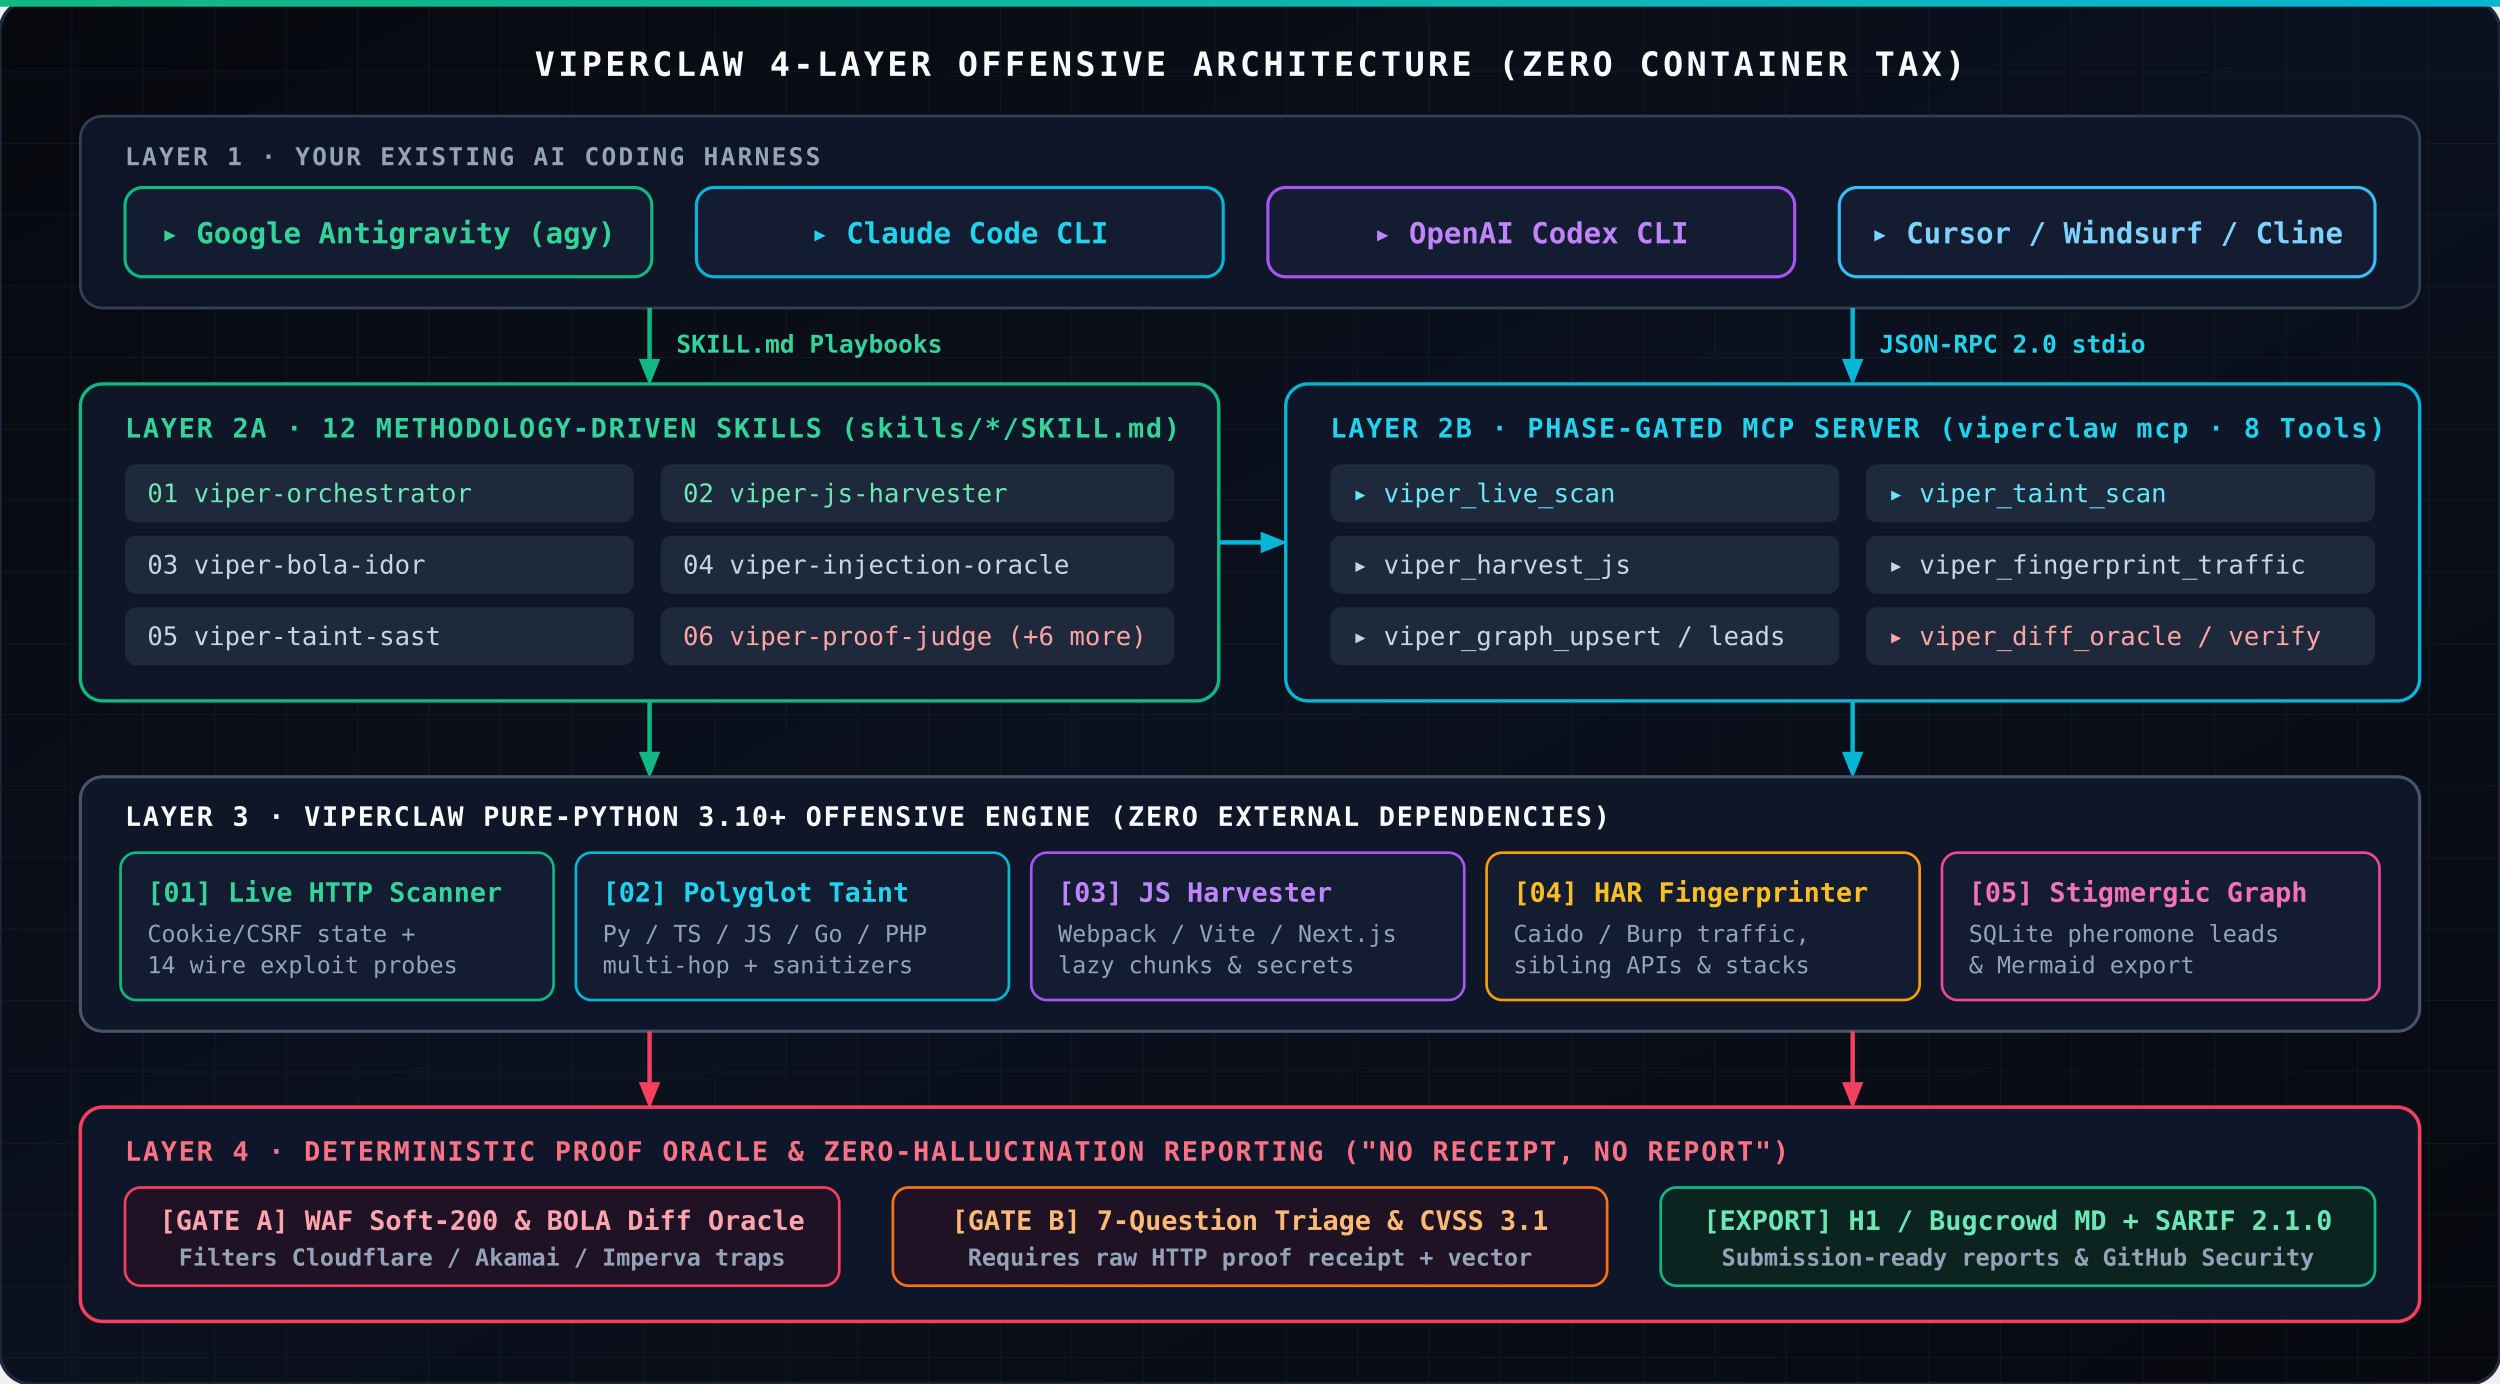
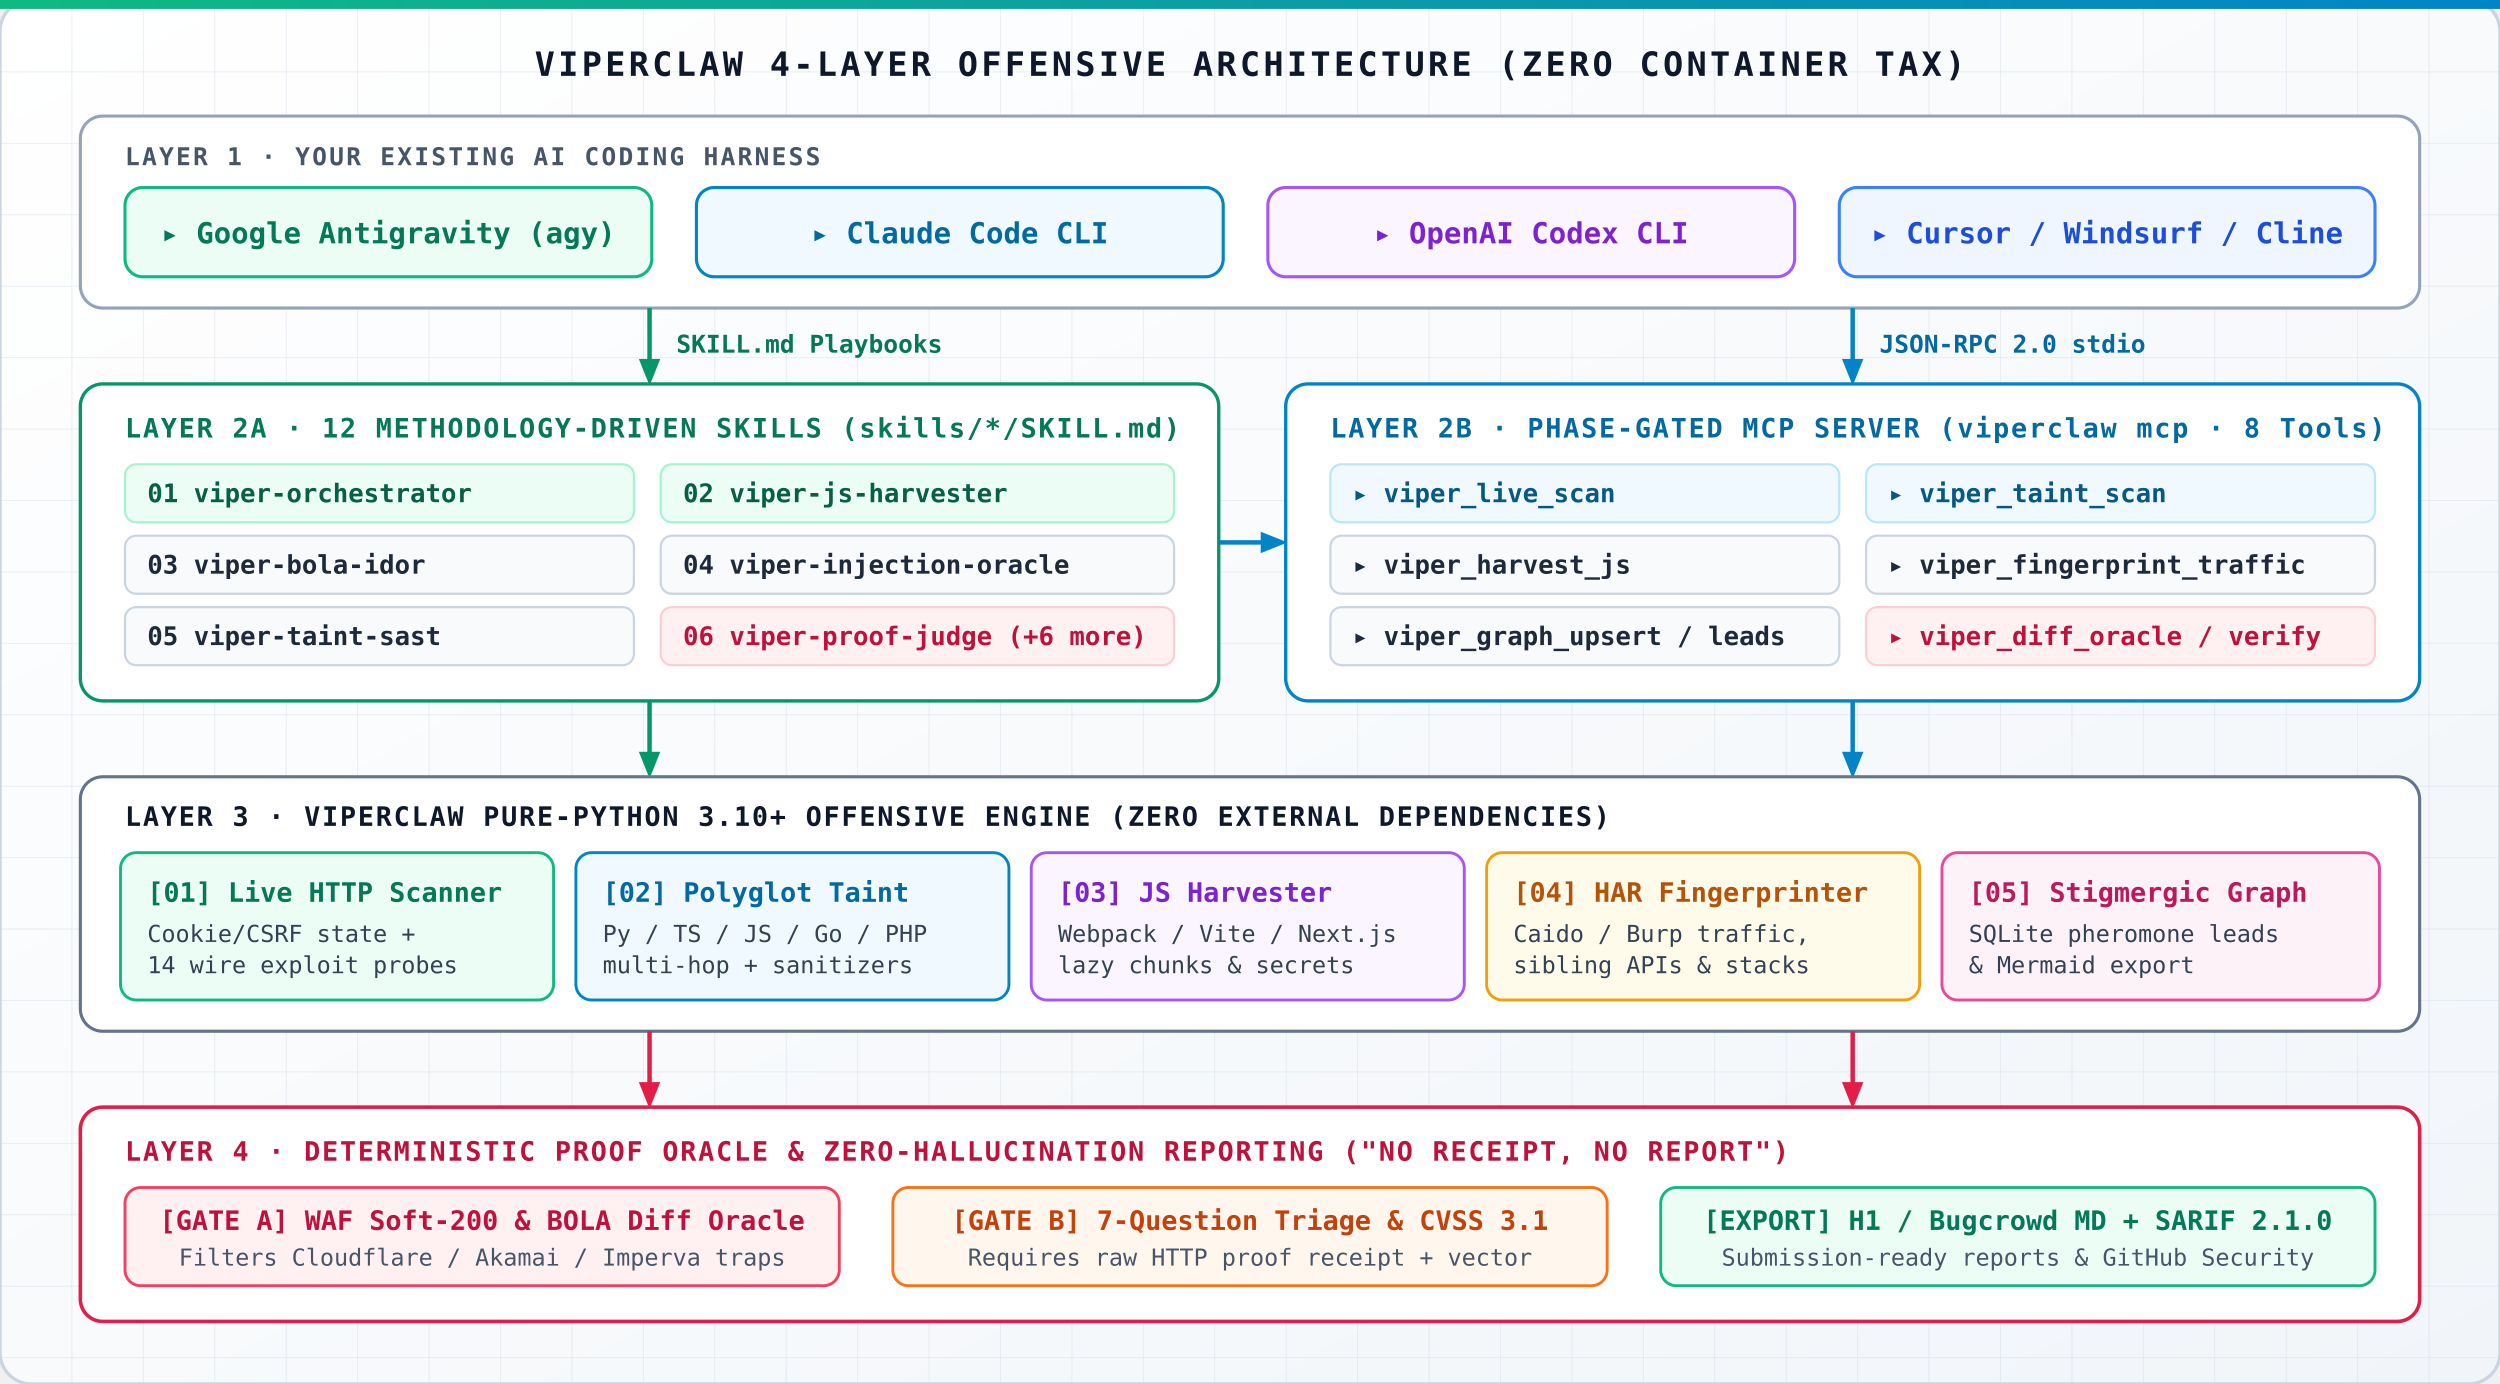
<svg xmlns="http://www.w3.org/2000/svg" viewBox="0 0 1120 620" width="100%" height="100%">
  <defs>
    <linearGradient id="bgArch" x1="0%" y1="0%" x2="100%" y2="100%">
-       <stop offset="0%" stop-color="#07090e" />
-       <stop offset="50%" stop-color="#0b111e" />
-       <stop offset="100%" stop-color="#07090e" />
+       <stop offset="0%" stop-color="#ffffff" />
+       <stop offset="50%" stop-color="#f8fafc" />
+       <stop offset="100%" stop-color="#f1f5f9" />
    </linearGradient>
    <linearGradient id="emeraldGrad" x1="0%" y1="0%" x2="100%" y2="0%">
      <stop offset="0%" stop-color="#10b981" />
-       <stop offset="100%" stop-color="#06b6d4" />
+       <stop offset="100%" stop-color="#0284c7" />
    </linearGradient>
    <pattern id="gridArch" width="32" height="32" patternUnits="userSpaceOnUse">
-       <path d="M 32 0 L 0 0 0 32" fill="none" stroke="#1e293b" stroke-width="0.6" stroke-opacity="0.5" />
+       <path d="M 32 0 L 0 0 0 32" fill="none" stroke="#cbd5e1" stroke-width="0.6" stroke-opacity="0.5" />
    </pattern>
    <marker id="arrowEmerald" viewBox="0 0 10 10" refX="6" refY="5" markerWidth="6" markerHeight="6" orient="auto-start-reverse">
-       <path d="M 0 1 L 10 5 L 0 9 z" fill="#10b981" />
+       <path d="M 0 1 L 10 5 L 0 9 z" fill="#059669" />
    </marker>
    <marker id="arrowCyan" viewBox="0 0 10 10" refX="6" refY="5" markerWidth="6" markerHeight="6" orient="auto-start-reverse">
-       <path d="M 0 1 L 10 5 L 0 9 z" fill="#06b6d4" />
+       <path d="M 0 1 L 10 5 L 0 9 z" fill="#0284c7" />
    </marker>
    <marker id="arrowRose" viewBox="0 0 10 10" refX="6" refY="5" markerWidth="6" markerHeight="6" orient="auto-start-reverse">
-       <path d="M 0 1 L 10 5 L 0 9 z" fill="#f43f5e" />
+       <path d="M 0 1 L 10 5 L 0 9 z" fill="#e11d48" />
    </marker>
  </defs>
-   <rect width="1120" height="620" rx="14" fill="url(#bgArch)" stroke="#1e293b" stroke-width="1.5" />
+   <rect width="1120" height="620" rx="14" fill="url(#bgArch)" stroke="#cbd5e1" stroke-width="1.5" />
  <rect width="1120" height="620" rx="14" fill="url(#gridArch)" />
-   <rect x="0" y="0" width="1120" height="3" fill="url(#emeraldGrad)" />
-   <text x="560" y="34" text-anchor="middle" fill="#f8fafc" font-family="ui-monospace, SFMono-Regular, Menlo, Monaco, Consolas, monospace" font-size="15" font-weight="700" letter-spacing="1.5">
+   <rect x="0" y="0" width="1120" height="4" fill="url(#emeraldGrad)" />
+   <text x="560" y="34" text-anchor="middle" fill="#0f172a" font-family="ui-monospace, SFMono-Regular, Menlo, Monaco, Consolas, monospace" font-size="15" font-weight="800" letter-spacing="1.5">
    VIPERCLAW 4-LAYER OFFENSIVE ARCHITECTURE (ZERO CONTAINER TAX)
  </text>
-   <rect x="36" y="52" width="1048" height="86" rx="10" fill="#0f172a" fill-opacity="0.88" stroke="#334155" stroke-width="1.2" />
-   <text x="56" y="74" fill="#94a3b8" font-family="ui-monospace, SFMono-Regular, Menlo, Monaco, Consolas, monospace" font-size="11" font-weight="700" letter-spacing="1">
+   <rect x="36" y="52" width="1048" height="86" rx="10" fill="#ffffff" stroke="#94a3b8" stroke-width="1.4" />
+   <text x="56" y="74" fill="#475569" font-family="ui-monospace, SFMono-Regular, Menlo, Monaco, Consolas, monospace" font-size="11" font-weight="700" letter-spacing="1">
    LAYER 1 · YOUR EXISTING AI CODING HARNESS
  </text>
  <g transform="translate(56, 84)" font-family="ui-monospace, SFMono-Regular, Menlo, Monaco, Consolas, monospace" font-size="13" font-weight="700">
-     <rect x="0" y="0" width="236" height="40" rx="8" fill="#131c31" stroke="#10b981" stroke-width="1.4" />
-     <text x="118" y="25" text-anchor="middle" fill="#34d399">▸ Google Antigravity (agy)</text>
-     <rect x="256" y="0" width="236" height="40" rx="8" fill="#131c31" stroke="#06b6d4" stroke-width="1.4" />
-     <text x="374" y="25" text-anchor="middle" fill="#22d3ee">▸ Claude Code CLI</text>
-     <rect x="512" y="0" width="236" height="40" rx="8" fill="#131c31" stroke="#a855f7" stroke-width="1.4" />
-     <text x="630" y="25" text-anchor="middle" fill="#c084fc">▸ OpenAI Codex CLI</text>
-     <rect x="768" y="0" width="240" height="40" rx="8" fill="#131c31" stroke="#38bdf8" stroke-width="1.4" />
-     <text x="888" y="25" text-anchor="middle" fill="#7dd3fc">▸ Cursor / Windsurf / Cline</text>
+     <rect x="0" y="0" width="236" height="40" rx="8" fill="#ecfdf5" stroke="#10b981" stroke-width="1.4" />
+     <text x="118" y="25" text-anchor="middle" fill="#047857">▸ Google Antigravity (agy)</text>
+     <rect x="256" y="0" width="236" height="40" rx="8" fill="#f0f9ff" stroke="#0284c7" stroke-width="1.4" />
+     <text x="374" y="25" text-anchor="middle" fill="#0369a1">▸ Claude Code CLI</text>
+     <rect x="512" y="0" width="236" height="40" rx="8" fill="#faf5ff" stroke="#a855f7" stroke-width="1.4" />
+     <text x="630" y="25" text-anchor="middle" fill="#7e22ce">▸ OpenAI Codex CLI</text>
+     <rect x="768" y="0" width="240" height="40" rx="8" fill="#eff6ff" stroke="#3b82f6" stroke-width="1.4" />
+     <text x="888" y="25" text-anchor="middle" fill="#1d4ed8">▸ Cursor / Windsurf / Cline</text>
  </g>
-   <line x1="291" y1="138" x2="291" y2="168" stroke="#10b981" stroke-width="2" marker-end="url(#arrowEmerald)" />
-   <text x="303" y="158" fill="#34d399" font-family="ui-monospace, SFMono-Regular, Menlo, Monaco, Consolas, monospace" font-size="11" font-weight="600">SKILL.md Playbooks</text>
-   <line x1="830" y1="138" x2="830" y2="168" stroke="#06b6d4" stroke-width="2" marker-end="url(#arrowCyan)" />
-   <text x="842" y="158" fill="#22d3ee" font-family="ui-monospace, SFMono-Regular, Menlo, Monaco, Consolas, monospace" font-size="11" font-weight="600">JSON-RPC 2.0 stdio</text>
-   <rect x="36" y="172" width="510" height="142" rx="10" fill="#0f172a" fill-opacity="0.92" stroke="#10b981" stroke-width="1.5" />
-   <text x="56" y="196" fill="#34d399" font-family="ui-monospace, SFMono-Regular, Menlo, Monaco, Consolas, monospace" font-size="12" font-weight="700" letter-spacing="0.8">
+   <line x1="291" y1="138" x2="291" y2="168" stroke="#059669" stroke-width="2" marker-end="url(#arrowEmerald)" />
+   <text x="303" y="158" fill="#047857" font-family="ui-monospace, SFMono-Regular, Menlo, Monaco, Consolas, monospace" font-size="11" font-weight="700">SKILL.md Playbooks</text>
+   <line x1="830" y1="138" x2="830" y2="168" stroke="#0284c7" stroke-width="2" marker-end="url(#arrowCyan)" />
+   <text x="842" y="158" fill="#0369a1" font-family="ui-monospace, SFMono-Regular, Menlo, Monaco, Consolas, monospace" font-size="11" font-weight="700">JSON-RPC 2.0 stdio</text>
+   <rect x="36" y="172" width="510" height="142" rx="10" fill="#ffffff" stroke="#059669" stroke-width="1.5" />
+   <text x="56" y="196" fill="#047857" font-family="ui-monospace, SFMono-Regular, Menlo, Monaco, Consolas, monospace" font-size="12" font-weight="800" letter-spacing="0.8">
    LAYER 2A · 12 METHODOLOGY-DRIVEN SKILLS (skills/*/SKILL.md)
  </text>
-   <g transform="translate(56, 208)" font-family="ui-monospace, SFMono-Regular, Menlo, Monaco, Consolas, monospace" font-size="11.5" fill="#e2e8f0">
-     <rect x="0" y="0" width="228" height="26" rx="5" fill="#1e293b" />
-     <text x="10" y="17" fill="#6ee7b7">01 viper-orchestrator</text>
-     <rect x="240" y="0" width="230" height="26" rx="5" fill="#1e293b" />
-     <text x="250" y="17" fill="#6ee7b7">02 viper-js-harvester</text>
-     <rect x="0" y="32" width="228" height="26" rx="5" fill="#1e293b" />
-     <text x="10" y="49" fill="#cbd5e1">03 viper-bola-idor</text>
-     <rect x="240" y="32" width="230" height="26" rx="5" fill="#1e293b" />
-     <text x="250" y="49" fill="#cbd5e1">04 viper-injection-oracle</text>
-     <rect x="0" y="64" width="228" height="26" rx="5" fill="#1e293b" />
-     <text x="10" y="81" fill="#cbd5e1">05 viper-taint-sast</text>
-     <rect x="240" y="64" width="230" height="26" rx="5" fill="#1e293b" />
-     <text x="250" y="81" fill="#fca5a5">06 viper-proof-judge (+6 more)</text>
+   <g transform="translate(56, 208)" font-family="ui-monospace, SFMono-Regular, Menlo, Monaco, Consolas, monospace" font-size="11.5" font-weight="600">
+     <rect x="0" y="0" width="228" height="26" rx="5" fill="#ecfdf5" stroke="#a7f3d0" stroke-width="1" />
+     <text x="10" y="17" fill="#065f46">01 viper-orchestrator</text>
+     <rect x="240" y="0" width="230" height="26" rx="5" fill="#ecfdf5" stroke="#a7f3d0" stroke-width="1" />
+     <text x="250" y="17" fill="#065f46">02 viper-js-harvester</text>
+     <rect x="0" y="32" width="228" height="26" rx="5" fill="#f8fafc" stroke="#cbd5e1" stroke-width="1" />
+     <text x="10" y="49" fill="#1e293b">03 viper-bola-idor</text>
+     <rect x="240" y="32" width="230" height="26" rx="5" fill="#f8fafc" stroke="#cbd5e1" stroke-width="1" />
+     <text x="250" y="49" fill="#1e293b">04 viper-injection-oracle</text>
+     <rect x="0" y="64" width="228" height="26" rx="5" fill="#f8fafc" stroke="#cbd5e1" stroke-width="1" />
+     <text x="10" y="81" fill="#1e293b">05 viper-taint-sast</text>
+     <rect x="240" y="64" width="230" height="26" rx="5" fill="#fff1f2" stroke="#fecdd3" stroke-width="1" />
+     <text x="250" y="81" fill="#be123c">06 viper-proof-judge (+6 more)</text>
  </g>
-   <line x1="546" y1="243" x2="572" y2="243" stroke="#06b6d4" stroke-width="2" marker-end="url(#arrowCyan)" />
-   <rect x="576" y="172" width="508" height="142" rx="10" fill="#0f172a" fill-opacity="0.92" stroke="#06b6d4" stroke-width="1.5" />
-   <text x="596" y="196" fill="#22d3ee" font-family="ui-monospace, SFMono-Regular, Menlo, Monaco, Consolas, monospace" font-size="12" font-weight="700" letter-spacing="0.8">
+   <line x1="546" y1="243" x2="572" y2="243" stroke="#0284c7" stroke-width="2" marker-end="url(#arrowCyan)" />
+   <rect x="576" y="172" width="508" height="142" rx="10" fill="#ffffff" stroke="#0284c7" stroke-width="1.5" />
+   <text x="596" y="196" fill="#0369a1" font-family="ui-monospace, SFMono-Regular, Menlo, Monaco, Consolas, monospace" font-size="12" font-weight="800" letter-spacing="0.8">
    LAYER 2B · PHASE-GATED MCP SERVER (viperclaw mcp · 8 Tools)
  </text>
-   <g transform="translate(596, 208)" font-family="ui-monospace, SFMono-Regular, Menlo, Monaco, Consolas, monospace" font-size="11.5" fill="#e2e8f0">
-     <rect x="0" y="0" width="228" height="26" rx="5" fill="#1e293b" />
-     <text x="10" y="17" fill="#67e8f9">▸ viper_live_scan</text>
-     <rect x="240" y="0" width="228" height="26" rx="5" fill="#1e293b" />
-     <text x="250" y="17" fill="#67e8f9">▸ viper_taint_scan</text>
-     <rect x="0" y="32" width="228" height="26" rx="5" fill="#1e293b" />
-     <text x="10" y="49" fill="#cbd5e1">▸ viper_harvest_js</text>
-     <rect x="240" y="32" width="228" height="26" rx="5" fill="#1e293b" />
-     <text x="250" y="49" fill="#cbd5e1">▸ viper_fingerprint_traffic</text>
-     <rect x="0" y="64" width="228" height="26" rx="5" fill="#1e293b" />
-     <text x="10" y="81" fill="#cbd5e1">▸ viper_graph_upsert / leads</text>
-     <rect x="240" y="64" width="228" height="26" rx="5" fill="#1e293b" />
-     <text x="250" y="81" fill="#fca5a5">▸ viper_diff_oracle / verify</text>
+   <g transform="translate(596, 208)" font-family="ui-monospace, SFMono-Regular, Menlo, Monaco, Consolas, monospace" font-size="11.5" font-weight="600">
+     <rect x="0" y="0" width="228" height="26" rx="5" fill="#f0f9ff" stroke="#bae6fd" stroke-width="1" />
+     <text x="10" y="17" fill="#075985">▸ viper_live_scan</text>
+     <rect x="240" y="0" width="228" height="26" rx="5" fill="#f0f9ff" stroke="#bae6fd" stroke-width="1" />
+     <text x="250" y="17" fill="#075985">▸ viper_taint_scan</text>
+     <rect x="0" y="32" width="228" height="26" rx="5" fill="#f8fafc" stroke="#cbd5e1" stroke-width="1" />
+     <text x="10" y="49" fill="#1e293b">▸ viper_harvest_js</text>
+     <rect x="240" y="32" width="228" height="26" rx="5" fill="#f8fafc" stroke="#cbd5e1" stroke-width="1" />
+     <text x="250" y="49" fill="#1e293b">▸ viper_fingerprint_traffic</text>
+     <rect x="0" y="64" width="228" height="26" rx="5" fill="#f8fafc" stroke="#cbd5e1" stroke-width="1" />
+     <text x="10" y="81" fill="#1e293b">▸ viper_graph_upsert / leads</text>
+     <rect x="240" y="64" width="228" height="26" rx="5" fill="#fff1f2" stroke="#fecdd3" stroke-width="1" />
+     <text x="250" y="81" fill="#be123c">▸ viper_diff_oracle / verify</text>
  </g>
-   <line x1="291" y1="314" x2="291" y2="344" stroke="#10b981" stroke-width="2" marker-end="url(#arrowEmerald)" />
-   <line x1="830" y1="314" x2="830" y2="344" stroke="#06b6d4" stroke-width="2" marker-end="url(#arrowCyan)" />
-   <rect x="36" y="348" width="1048" height="114" rx="10" fill="#0f172a" fill-opacity="0.92" stroke="#475569" stroke-width="1.4" />
-   <text x="56" y="370" fill="#f8fafc" font-family="ui-monospace, SFMono-Regular, Menlo, Monaco, Consolas, monospace" font-size="12" font-weight="700" letter-spacing="0.8">
+   <line x1="291" y1="314" x2="291" y2="344" stroke="#059669" stroke-width="2" marker-end="url(#arrowEmerald)" />
+   <line x1="830" y1="314" x2="830" y2="344" stroke="#0284c7" stroke-width="2" marker-end="url(#arrowCyan)" />
+   <rect x="36" y="348" width="1048" height="114" rx="10" fill="#ffffff" stroke="#64748b" stroke-width="1.4" />
+   <text x="56" y="370" fill="#0f172a" font-family="ui-monospace, SFMono-Regular, Menlo, Monaco, Consolas, monospace" font-size="12" font-weight="800" letter-spacing="0.8">
    LAYER 3 · VIPERCLAW PURE-PYTHON 3.10+ OFFENSIVE ENGINE (ZERO EXTERNAL DEPENDENCIES)
  </text>
  <g transform="translate(54, 382)" font-family="ui-monospace, SFMono-Regular, Menlo, Monaco, Consolas, monospace">
-     <rect x="0" y="0" width="194" height="66" rx="7" fill="#131c31" stroke="#10b981" stroke-width="1.2" />
-     <text x="12" y="22" fill="#34d399" font-size="12" font-weight="700">[01] Live HTTP Scanner</text>
-     <text x="12" y="40" fill="#94a3b8" font-size="10.5">Cookie/CSRF state +</text>
-     <text x="12" y="54" fill="#94a3b8" font-size="10.5">14 wire exploit probes</text>
-     <rect x="204" y="0" width="194" height="66" rx="7" fill="#131c31" stroke="#06b6d4" stroke-width="1.2" />
-     <text x="216" y="22" fill="#22d3ee" font-size="12" font-weight="700">[02] Polyglot Taint</text>
-     <text x="216" y="40" fill="#94a3b8" font-size="10.5">Py / TS / JS / Go / PHP</text>
-     <text x="216" y="54" fill="#94a3b8" font-size="10.5">multi-hop + sanitizers</text>
-     <rect x="408" y="0" width="194" height="66" rx="7" fill="#131c31" stroke="#a855f7" stroke-width="1.2" />
-     <text x="420" y="22" fill="#c084fc" font-size="12" font-weight="700">[03] JS Harvester</text>
-     <text x="420" y="40" fill="#94a3b8" font-size="10.5">Webpack / Vite / Next.js</text>
-     <text x="420" y="54" fill="#94a3b8" font-size="10.5">lazy chunks &amp; secrets</text>
-     <rect x="612" y="0" width="194" height="66" rx="7" fill="#131c31" stroke="#f59e0b" stroke-width="1.2" />
-     <text x="624" y="22" fill="#fbbf24" font-size="12" font-weight="700">[04] HAR Fingerprinter</text>
-     <text x="624" y="40" fill="#94a3b8" font-size="10.5">Caido / Burp traffic,</text>
-     <text x="624" y="54" fill="#94a3b8" font-size="10.5">sibling APIs &amp; stacks</text>
-     <rect x="816" y="0" width="196" height="66" rx="7" fill="#131c31" stroke="#ec4899" stroke-width="1.2" />
-     <text x="828" y="22" fill="#f472b6" font-size="12" font-weight="700">[05] Stigmergic Graph</text>
-     <text x="828" y="40" fill="#94a3b8" font-size="10.5">SQLite pheromone leads</text>
-     <text x="828" y="54" fill="#94a3b8" font-size="10.5">&amp; Mermaid export</text>
+     <rect x="0" y="0" width="194" height="66" rx="7" fill="#ecfdf5" stroke="#10b981" stroke-width="1.3" />
+     <text x="12" y="22" fill="#047857" font-size="12" font-weight="800">[01] Live HTTP Scanner</text>
+     <text x="12" y="40" fill="#334155" font-size="10.5" font-weight="500">Cookie/CSRF state +</text>
+     <text x="12" y="54" fill="#334155" font-size="10.5" font-weight="500">14 wire exploit probes</text>
+     <rect x="204" y="0" width="194" height="66" rx="7" fill="#f0f9ff" stroke="#0284c7" stroke-width="1.3" />
+     <text x="216" y="22" fill="#0369a1" font-size="12" font-weight="800">[02] Polyglot Taint</text>
+     <text x="216" y="40" fill="#334155" font-size="10.5" font-weight="500">Py / TS / JS / Go / PHP</text>
+     <text x="216" y="54" fill="#334155" font-size="10.5" font-weight="500">multi-hop + sanitizers</text>
+     <rect x="408" y="0" width="194" height="66" rx="7" fill="#faf5ff" stroke="#a855f7" stroke-width="1.3" />
+     <text x="420" y="22" fill="#7e22ce" font-size="12" font-weight="800">[03] JS Harvester</text>
+     <text x="420" y="40" fill="#334155" font-size="10.5" font-weight="500">Webpack / Vite / Next.js</text>
+     <text x="420" y="54" fill="#334155" font-size="10.5" font-weight="500">lazy chunks &amp; secrets</text>
+     <rect x="612" y="0" width="194" height="66" rx="7" fill="#fffbeb" stroke="#f59e0b" stroke-width="1.3" />
+     <text x="624" y="22" fill="#b45309" font-size="12" font-weight="800">[04] HAR Fingerprinter</text>
+     <text x="624" y="40" fill="#334155" font-size="10.5" font-weight="500">Caido / Burp traffic,</text>
+     <text x="624" y="54" fill="#334155" font-size="10.5" font-weight="500">sibling APIs &amp; stacks</text>
+     <rect x="816" y="0" width="196" height="66" rx="7" fill="#fdf2f8" stroke="#ec4899" stroke-width="1.3" />
+     <text x="828" y="22" fill="#be185d" font-size="12" font-weight="800">[05] Stigmergic Graph</text>
+     <text x="828" y="40" fill="#334155" font-size="10.5" font-weight="500">SQLite pheromone leads</text>
+     <text x="828" y="54" fill="#334155" font-size="10.5" font-weight="500">&amp; Mermaid export</text>
  </g>
-   <line x1="291" y1="462" x2="291" y2="492" stroke="#f43f5e" stroke-width="2" marker-end="url(#arrowRose)" />
-   <line x1="830" y1="462" x2="830" y2="492" stroke="#f43f5e" stroke-width="2" marker-end="url(#arrowRose)" />
-   <rect x="36" y="496" width="1048" height="96" rx="10" fill="#0f172a" fill-opacity="0.95" stroke="#f43f5e" stroke-width="1.6" />
-   <text x="56" y="520" fill="#fb7185" font-family="ui-monospace, SFMono-Regular, Menlo, Monaco, Consolas, monospace" font-size="12" font-weight="700" letter-spacing="0.8">
+   <line x1="291" y1="462" x2="291" y2="492" stroke="#e11d48" stroke-width="2" marker-end="url(#arrowRose)" />
+   <line x1="830" y1="462" x2="830" y2="492" stroke="#e11d48" stroke-width="2" marker-end="url(#arrowRose)" />
+   <rect x="36" y="496" width="1048" height="96" rx="10" fill="#ffffff" stroke="#e11d48" stroke-width="1.6" />
+   <text x="56" y="520" fill="#be123c" font-family="ui-monospace, SFMono-Regular, Menlo, Monaco, Consolas, monospace" font-size="12" font-weight="800" letter-spacing="0.8">
    LAYER 4 · DETERMINISTIC PROOF ORACLE &amp; ZERO-HALLUCINATION REPORTING ("NO RECEIPT, NO REPORT")
  </text>
-   <g transform="translate(56, 532)" font-family="ui-monospace, SFMono-Regular, Menlo, Monaco, Consolas, monospace" font-size="12" font-weight="600">
-     <rect x="0" y="0" width="320" height="44" rx="7" fill="#1f1224" stroke="#f43f5e" stroke-width="1.2" />
-     <text x="160" y="19" text-anchor="middle" fill="#fda4af">[GATE A] WAF Soft-200 &amp; BOLA Diff Oracle</text>
-     <text x="160" y="35" text-anchor="middle" fill="#94a3b8" font-size="10.5">Filters Cloudflare / Akamai / Imperva traps</text>
-     <rect x="344" y="0" width="320" height="44" rx="7" fill="#1f1224" stroke="#f97316" stroke-width="1.2" />
-     <text x="504" y="19" text-anchor="middle" fill="#fdba74">[GATE B] 7-Question Triage &amp; CVSS 3.1</text>
-     <text x="504" y="35" text-anchor="middle" fill="#94a3b8" font-size="10.5">Requires raw HTTP proof receipt + vector</text>
-     <rect x="688" y="0" width="320" height="44" rx="7" fill="#0c2420" stroke="#10b981" stroke-width="1.2" />
-     <text x="848" y="19" text-anchor="middle" fill="#6ee7b7">[EXPORT] H1 / Bugcrowd MD + SARIF 2.1.0</text>
-     <text x="848" y="35" text-anchor="middle" fill="#94a3b8" font-size="10.5">Submission-ready reports &amp; GitHub Security</text>
+   <g transform="translate(56, 532)" font-family="ui-monospace, SFMono-Regular, Menlo, Monaco, Consolas, monospace" font-size="12" font-weight="700">
+     <rect x="0" y="0" width="320" height="44" rx="7" fill="#fff1f2" stroke="#f43f5e" stroke-width="1.3" />
+     <text x="160" y="19" text-anchor="middle" fill="#be123c">[GATE A] WAF Soft-200 &amp; BOLA Diff Oracle</text>
+     <text x="160" y="35" text-anchor="middle" fill="#475569" font-size="10.5" font-weight="500">Filters Cloudflare / Akamai / Imperva traps</text>
+     <rect x="344" y="0" width="320" height="44" rx="7" fill="#fff7ed" stroke="#f97316" stroke-width="1.3" />
+     <text x="504" y="19" text-anchor="middle" fill="#c2410c">[GATE B] 7-Question Triage &amp; CVSS 3.1</text>
+     <text x="504" y="35" text-anchor="middle" fill="#475569" font-size="10.5" font-weight="500">Requires raw HTTP proof receipt + vector</text>
+     <rect x="688" y="0" width="320" height="44" rx="7" fill="#ecfdf5" stroke="#10b981" stroke-width="1.3" />
+     <text x="848" y="19" text-anchor="middle" fill="#047857">[EXPORT] H1 / Bugcrowd MD + SARIF 2.1.0</text>
+     <text x="848" y="35" text-anchor="middle" fill="#475569" font-size="10.5" font-weight="500">Submission-ready reports &amp; GitHub Security</text>
  </g>
</svg>
